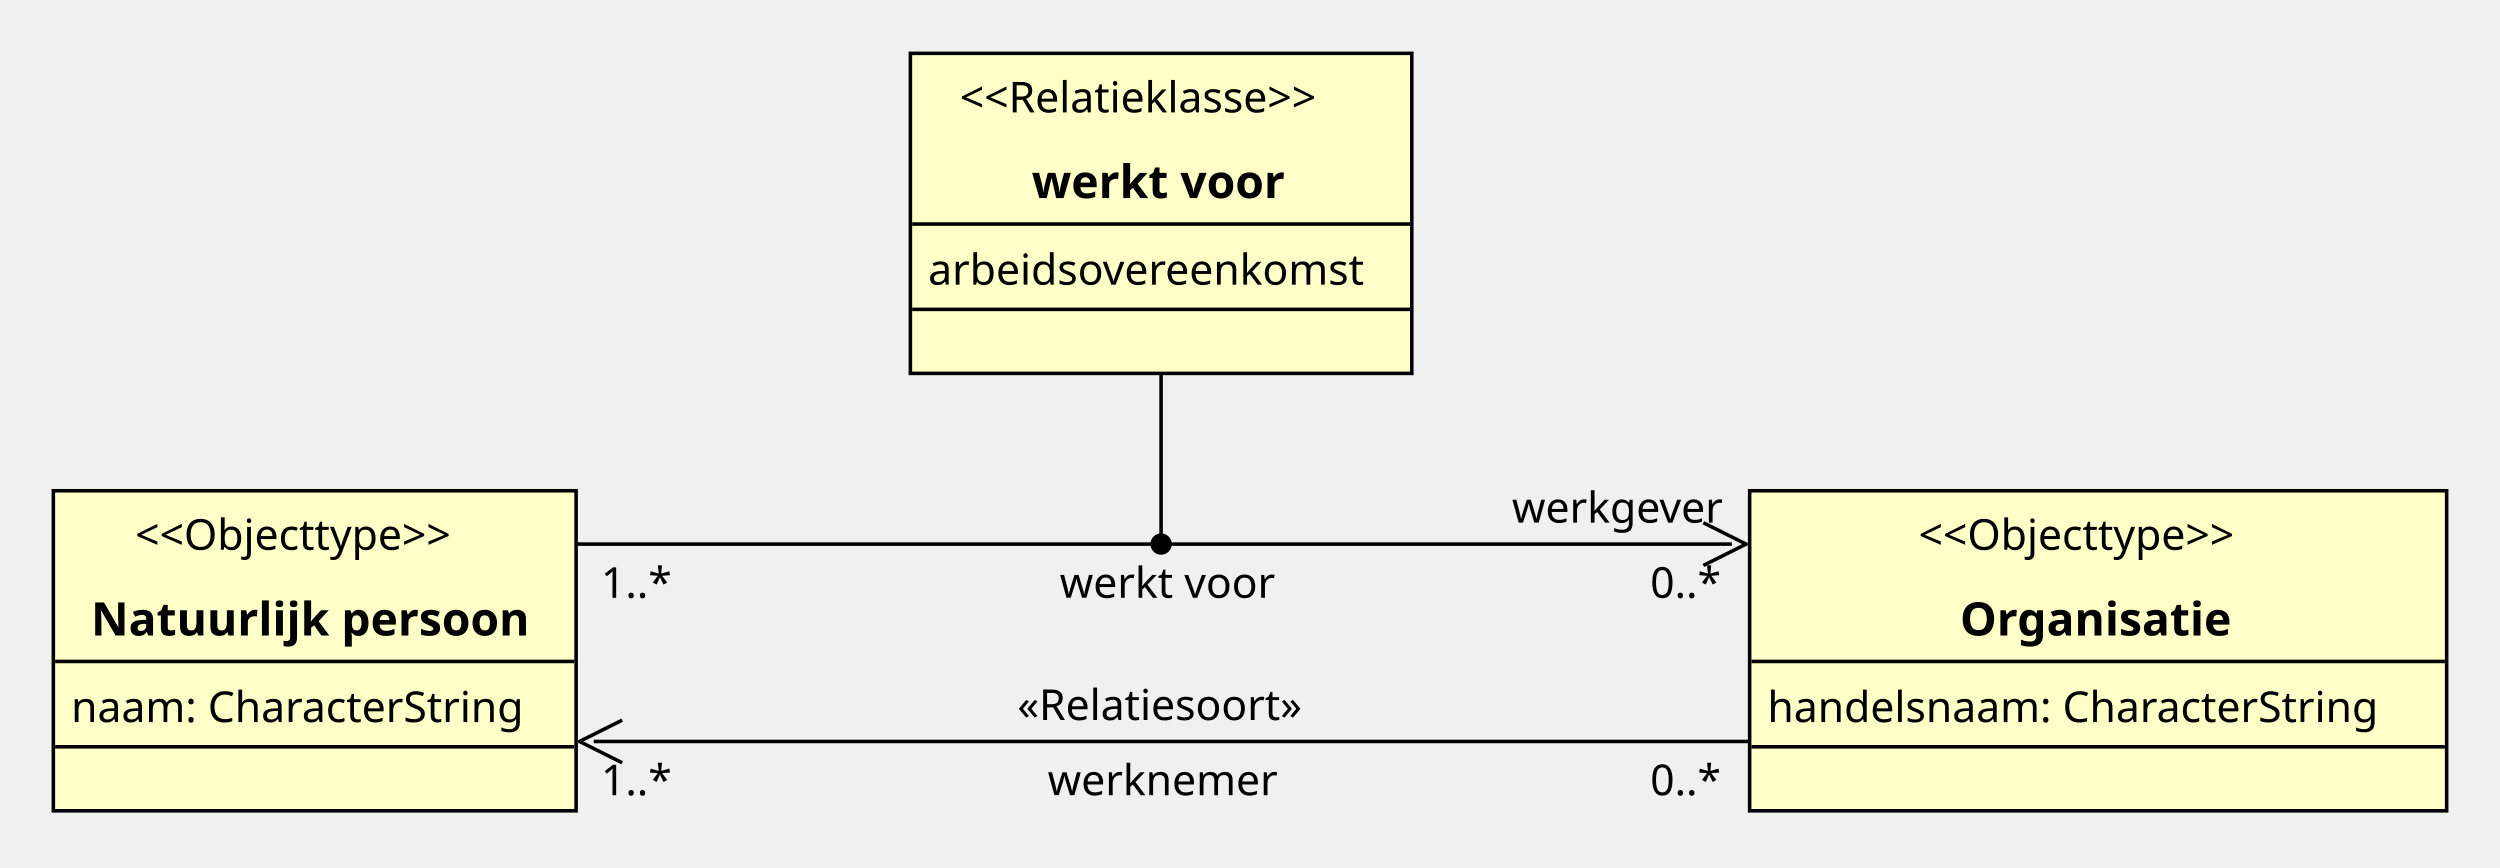
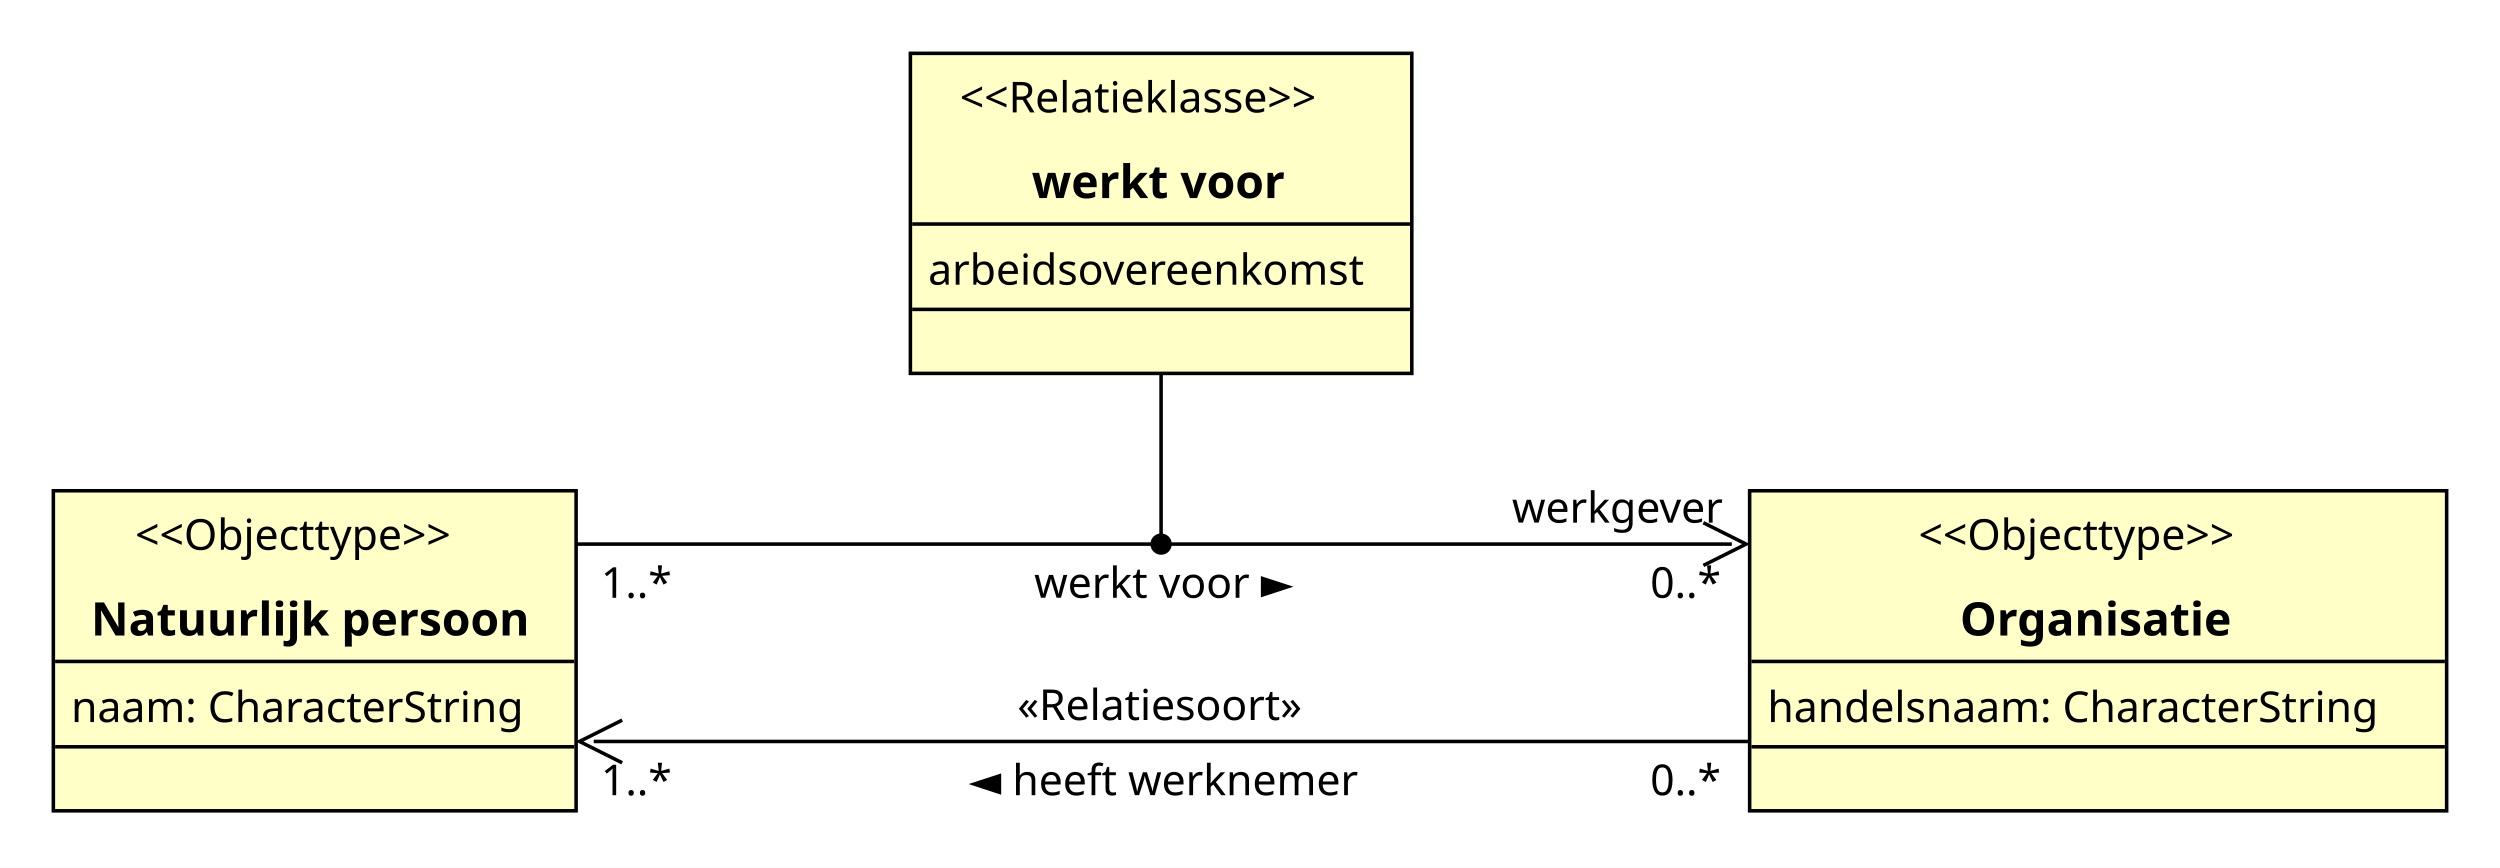
<svg xmlns="http://www.w3.org/2000/svg" xmlns:xlink="http://www.w3.org/1999/xlink" fill-opacity="1" color-rendering="auto" color-interpolation="auto" text-rendering="auto" stroke="black" stroke-linecap="square" width="703" stroke-miterlimit="10" shape-rendering="auto" stroke-opacity="1" fill="black" stroke-dasharray="none" font-weight="normal" stroke-width="1" height="244" font-family="'Dialog'" font-style="normal" stroke-linejoin="miter" font-size="12px" stroke-dashoffset="0" image-rendering="auto">
  <defs id="genericDefs" />
  <g>
    <defs id="defs1">
      <clipPath clipPathUnits="userSpaceOnUse" id="clipPath1">
        <path d="M0 0 L703 0 L703 244 L0 244 L0 0 Z" />
      </clipPath>
      <clipPath clipPathUnits="userSpaceOnUse" id="clipPath2">
+         <path d="M321 122 L1024 122 L1024 366 L321 366 L321 122 Z" />
+       </clipPath>
+       <clipPath clipPathUnits="userSpaceOnUse" id="clipPath3">
        <path d="M813 260 L1009 260 L1009 350 L813 350 L813 260 Z" />
      </clipPath>
-       <clipPath clipPathUnits="userSpaceOnUse" id="clipPath3">
+       <clipPath clipPathUnits="userSpaceOnUse" id="clipPath4">
        <path d="M336 260 L483 260 L483 350 L336 350 L336 260 Z" />
      </clipPath>
-       <clipPath clipPathUnits="userSpaceOnUse" id="clipPath4">
+       <clipPath clipPathUnits="userSpaceOnUse" id="clipPath5">
        <path d="M577 137 L718 137 L718 227 L577 227 L577 137 Z" />
      </clipPath>
    </defs>
+     <g fill="white" text-rendering="geometricPrecision" shape-rendering="geometricPrecision" transform="translate(-321,-122)" stroke="white">
+       <rect x="321" width="703" height="244" y="122" clip-path="url(#clipPath2)" stroke="none" />
+     </g>
    <g id="y.node.0">
      <a target="_blank" xlink:type="simple" xlink:href="urn:objecttype:organisatie" xlink:show="new">
        <g fill="rgb(255,255,199)" text-rendering="geometricPrecision" shape-rendering="geometricPrecision" transform="matrix(1,0,0,1,-321,-122)" stroke="rgb(255,255,199)">
          <rect x="813" width="196" height="90" y="260" stroke="none" />
        </g>
        <g text-rendering="geometricPrecision" stroke-miterlimit="1.45" shape-rendering="geometricPrecision" transform="matrix(1,0,0,1,-321,-122)" stroke-linecap="butt">
          <rect fill="none" x="813" width="196" height="90" y="260" />
-           <text x="860.501" xml:space="preserve" y="276.602" clip-path="url(#clipPath2)" font-family="sans-serif" stroke="none">&lt;&lt;Objecttype&gt;&gt;</text>
+           <text x="860.501" xml:space="preserve" y="276.602" clip-path="url(#clipPath3)" font-family="sans-serif" stroke="none">&lt;&lt;Objecttype&gt;&gt;</text>
        </g>
        <g>
          <g font-size="13px" stroke-linecap="butt" transform="matrix(1,0,0,1,-321,-122)" text-rendering="geometricPrecision" font-family="sans-serif" shape-rendering="geometricPrecision" font-weight="bold" stroke-miterlimit="1.45">
-             <text x="872.149" xml:space="preserve" y="300.701" clip-path="url(#clipPath2)" stroke="none">Organisatie</text>
+             <text x="872.149" xml:space="preserve" y="300.701" clip-path="url(#clipPath3)" stroke="none">Organisatie</text>
          </g>
        </g>
        <g text-rendering="geometricPrecision" shape-rendering="geometricPrecision" transform="matrix(1,0,0,1,-321,-122)">
-           <line y2="308" fill="none" x1="814" clip-path="url(#clipPath2)" x2="1008" y1="308" />
-           <text stroke-linecap="butt" x="818" y="325.045" clip-path="url(#clipPath2)" font-family="sans-serif" stroke="none" stroke-miterlimit="1.45" xml:space="preserve">handelsnaam: CharacterString</text>
-           <line y2="332" fill="none" x1="814" clip-path="url(#clipPath2)" x2="1008" y1="332" />
+           <line y2="308" fill="none" x1="814" clip-path="url(#clipPath3)" x2="1008" y1="308" />
+           <text stroke-linecap="butt" x="818" y="325.045" clip-path="url(#clipPath3)" font-family="sans-serif" stroke="none" stroke-miterlimit="1.45" xml:space="preserve">handelsnaam: CharacterString</text>
+           <line y2="332" fill="none" x1="814" clip-path="url(#clipPath3)" x2="1008" y1="332" />
        </g>
      </a>
    </g>
    <g id="y.node.1">
      <a target="_blank" xlink:type="simple" xlink:href="urn:objecttype:persoon" xlink:show="new">
        <g fill="rgb(255,255,199)" text-rendering="geometricPrecision" shape-rendering="geometricPrecision" transform="matrix(1,0,0,1,-321,-122)" stroke="rgb(255,255,199)">
          <rect x="336" width="147" height="90" y="260" stroke="none" />
        </g>
        <g text-rendering="geometricPrecision" stroke-miterlimit="1.45" shape-rendering="geometricPrecision" transform="matrix(1,0,0,1,-321,-122)" stroke-linecap="butt">
          <rect fill="none" x="336" width="147" height="90" y="260" />
-           <text x="359.001" xml:space="preserve" y="276.602" clip-path="url(#clipPath3)" font-family="sans-serif" stroke="none">&lt;&lt;Objecttype&gt;&gt;</text>
+           <text x="359.001" xml:space="preserve" y="276.602" clip-path="url(#clipPath4)" font-family="sans-serif" stroke="none">&lt;&lt;Objecttype&gt;&gt;</text>
        </g>
        <g>
          <g font-size="13px" stroke-linecap="butt" transform="matrix(1,0,0,1,-321,-122)" text-rendering="geometricPrecision" font-family="sans-serif" shape-rendering="geometricPrecision" font-weight="bold" stroke-miterlimit="1.45">
-             <text x="346.592" xml:space="preserve" y="300.701" clip-path="url(#clipPath3)" stroke="none">Natuurlijk persoon</text>
+             <text x="346.592" xml:space="preserve" y="300.701" clip-path="url(#clipPath4)" stroke="none">Natuurlijk persoon</text>
          </g>
        </g>
        <g text-rendering="geometricPrecision" shape-rendering="geometricPrecision" transform="matrix(1,0,0,1,-321,-122)">
-           <line y2="308" fill="none" x1="337" clip-path="url(#clipPath3)" x2="482" y1="308" />
-           <text stroke-linecap="butt" x="341" y="325.045" clip-path="url(#clipPath3)" font-family="sans-serif" stroke="none" stroke-miterlimit="1.45" xml:space="preserve">naam: CharacterString</text>
-           <line y2="332" fill="none" x1="337" clip-path="url(#clipPath3)" x2="482" y1="332" />
+           <line y2="308" fill="none" x1="337" clip-path="url(#clipPath4)" x2="482" y1="308" />
+           <text stroke-linecap="butt" x="341" y="325.045" clip-path="url(#clipPath4)" font-family="sans-serif" stroke="none" stroke-miterlimit="1.45" xml:space="preserve">naam: CharacterString</text>
+           <line y2="332" fill="none" x1="337" clip-path="url(#clipPath4)" x2="482" y1="332" />
        </g>
      </a>
    </g>
    <g id="y.node.2">
      <a target="_blank" xlink:type="simple" xlink:href="urn:relatieklasse:dienstbetrekking" xlink:show="new">
        <g fill="rgb(255,255,199)" text-rendering="geometricPrecision" shape-rendering="geometricPrecision" transform="matrix(1,0,0,1,-321,-122)" stroke="rgb(255,255,199)">
          <rect x="577" width="141" height="90" y="137" stroke="none" />
        </g>
        <g text-rendering="geometricPrecision" stroke-miterlimit="1.45" shape-rendering="geometricPrecision" transform="matrix(1,0,0,1,-321,-122)" stroke-linecap="butt">
          <rect fill="none" x="577" width="141" height="90" y="137" />
-           <text x="590.901" xml:space="preserve" y="153.602" clip-path="url(#clipPath4)" font-family="sans-serif" stroke="none">&lt;&lt;Relatieklasse&gt;&gt;</text>
+           <text x="590.901" xml:space="preserve" y="153.602" clip-path="url(#clipPath5)" font-family="sans-serif" stroke="none">&lt;&lt;Relatieklasse&gt;&gt;</text>
        </g>
        <g>
          <g font-size="13px" stroke-linecap="butt" transform="matrix(1,0,0,1,-321,-122)" text-rendering="geometricPrecision" font-family="sans-serif" shape-rendering="geometricPrecision" font-weight="bold" stroke-miterlimit="1.45">
-             <text x="611.125" xml:space="preserve" y="177.701" clip-path="url(#clipPath4)" stroke="none">werkt voor</text>
+             <text x="611.125" xml:space="preserve" y="177.701" clip-path="url(#clipPath5)" stroke="none">werkt voor</text>
          </g>
        </g>
        <g text-rendering="geometricPrecision" shape-rendering="geometricPrecision" transform="matrix(1,0,0,1,-321,-122)">
-           <line y2="185" fill="none" x1="578" clip-path="url(#clipPath4)" x2="717" y1="185" />
-           <text stroke-linecap="butt" x="582" y="202.045" clip-path="url(#clipPath4)" font-family="sans-serif" stroke="none" stroke-miterlimit="1.45" xml:space="preserve">arbeidsovereenkomst</text>
-           <line y2="209" fill="none" x1="578" clip-path="url(#clipPath4)" x2="717" y1="209" />
+           <line y2="185" fill="none" x1="578" clip-path="url(#clipPath5)" x2="717" y1="185" />
+           <text stroke-linecap="butt" x="582" y="202.045" clip-path="url(#clipPath5)" font-family="sans-serif" stroke="none" stroke-miterlimit="1.45" xml:space="preserve">arbeidsovereenkomst</text>
+           <line y2="209" fill="none" x1="578" clip-path="url(#clipPath5)" x2="717" y1="209" />
        </g>
      </a>
    </g>
    <g id="y.node.3">
      <a target="_blank" xlink:type="simple" xlink:href="urn:relatieklasse:dienstbetrekking_HELPER" xlink:show="new">
        <g text-rendering="geometricPrecision" shape-rendering="geometricPrecision" transform="matrix(1,0,0,1,-321,-122)">
          <circle r="2.5" cx="647.5" cy="275" stroke="none" />
          <circle fill="none" stroke-miterlimit="1.45" r="2.5" cx="647.5" cy="275" stroke-linecap="butt" />
        </g>
        <g>
          <g text-rendering="geometricPrecision" stroke-miterlimit="1.45" shape-rendering="geometricPrecision" font-family="sans-serif" transform="matrix(1,0,0,1,-321,-122)" stroke-linecap="butt">
-             <text x="618.998" xml:space="preserve" y="290.102" stroke="none">werkt voor</text>
+             <text x="611.82" xml:space="preserve" y="290.102" stroke="none">werkt voor ►</text>
          </g>
        </g>
      </a>
    </g>
    <g id="y.edge.0">
      <a target="_blank" xlink:type="simple" xlink:href="urn:relatiesoort:heeftWerknemer" xlink:show="new">
        <g text-rendering="geometricPrecision" stroke-miterlimit="1.45" shape-rendering="geometricPrecision" transform="matrix(1,0,0,1,-321,-122)" stroke-linecap="butt">
          <path fill="none" d="M813.014 330.5 L487.958 330.5" />
          <path d="M483.958 330.5 L495.958 336.5 L483.958 330.5 L495.958 324.5 Z" stroke="none" />
          <path fill="none" stroke-miterlimit="10" d="M483.958 330.5 L495.958 336.5 L483.958 330.5 L495.958 324.5 Z" stroke-linecap="square" />
        </g>
        <g>
          <g text-rendering="geometricPrecision" stroke-miterlimit="1.45" shape-rendering="geometricPrecision" font-family="sans-serif" transform="matrix(1,0,0,1,-321,-122)" stroke-linecap="butt">
-             <text x="615.606" xml:space="preserve" y="345.602" stroke="none">werknemer</text>
+             <text x="593.338" xml:space="preserve" y="345.602" stroke="none">◄ heeft werknemer</text>
          </g>
        </g>
        <g>
          <g text-rendering="geometricPrecision" stroke-miterlimit="1.45" shape-rendering="geometricPrecision" font-family="sans-serif" transform="matrix(1,0,0,1,-321,-122)" stroke-linecap="butt">
            <text x="607.078" xml:space="preserve" y="324.469" stroke="none">«Relatiesoort»</text>
          </g>
        </g>
        <g>
          <g text-rendering="geometricPrecision" stroke-miterlimit="1.45" shape-rendering="geometricPrecision" font-family="sans-serif" transform="matrix(1,0,0,1,-321,-122)" stroke-linecap="butt">
            <text x="490" xml:space="preserve" y="345.602" stroke="none">1..*</text>
          </g>
        </g>
        <g>
          <g text-rendering="geometricPrecision" stroke-miterlimit="1.45" shape-rendering="geometricPrecision" font-family="sans-serif" transform="matrix(1,0,0,1,-321,-122)" stroke-linecap="butt">
            <text x="785.035" xml:space="preserve" y="345.602" stroke="none">0..*</text>
          </g>
        </g>
      </a>
    </g>
    <g id="y.edge.2">
      <g text-rendering="geometricPrecision" stroke-miterlimit="1.45" shape-rendering="geometricPrecision" transform="matrix(1,0,0,1,-321,-122)" stroke-linecap="butt">
        <path fill="none" d="M482.965 275 L645 275" />
      </g>
      <g>
        <g text-rendering="geometricPrecision" stroke-miterlimit="1.45" shape-rendering="geometricPrecision" font-family="sans-serif" transform="matrix(1,0,0,1,-321,-122)" stroke-linecap="butt">
          <text x="490" xml:space="preserve" y="290.102" stroke="none">1..*</text>
        </g>
      </g>
    </g>
    <g id="y.edge.1">
      <g text-rendering="geometricPrecision" stroke-miterlimit="1.45" shape-rendering="geometricPrecision" transform="matrix(1,0,0,1,-321,-122)" stroke-linecap="butt">
        <path fill="none" d="M647.5 272.5 L647.5 227.029" />
      </g>
    </g>
    <g id="y.edge.3">
      <g text-rendering="geometricPrecision" stroke-miterlimit="1.45" shape-rendering="geometricPrecision" transform="matrix(1,0,0,1,-321,-122)" stroke-linecap="butt">
        <path fill="none" d="M650 275 L807.988 275" />
        <path d="M811.988 275 L799.988 269 L811.988 275 L799.988 281 Z" stroke="none" />
        <path fill="none" stroke-miterlimit="10" d="M811.988 275 L799.988 269 L811.988 275 L799.988 281 Z" stroke-linecap="square" />
      </g>
      <g>
        <g text-rendering="geometricPrecision" stroke-miterlimit="1.45" shape-rendering="geometricPrecision" font-family="sans-serif" transform="matrix(1,0,0,1,-321,-122)" stroke-linecap="butt">
          <text x="746.17" xml:space="preserve" y="268.969" stroke="none">werkgever</text>
        </g>
      </g>
      <g>
        <g text-rendering="geometricPrecision" stroke-miterlimit="1.45" shape-rendering="geometricPrecision" font-family="sans-serif" transform="matrix(1,0,0,1,-321,-122)" stroke-linecap="butt">
          <text x="785.035" xml:space="preserve" y="290.102" stroke="none">0..*</text>
        </g>
      </g>
    </g>
  </g>
</svg>
